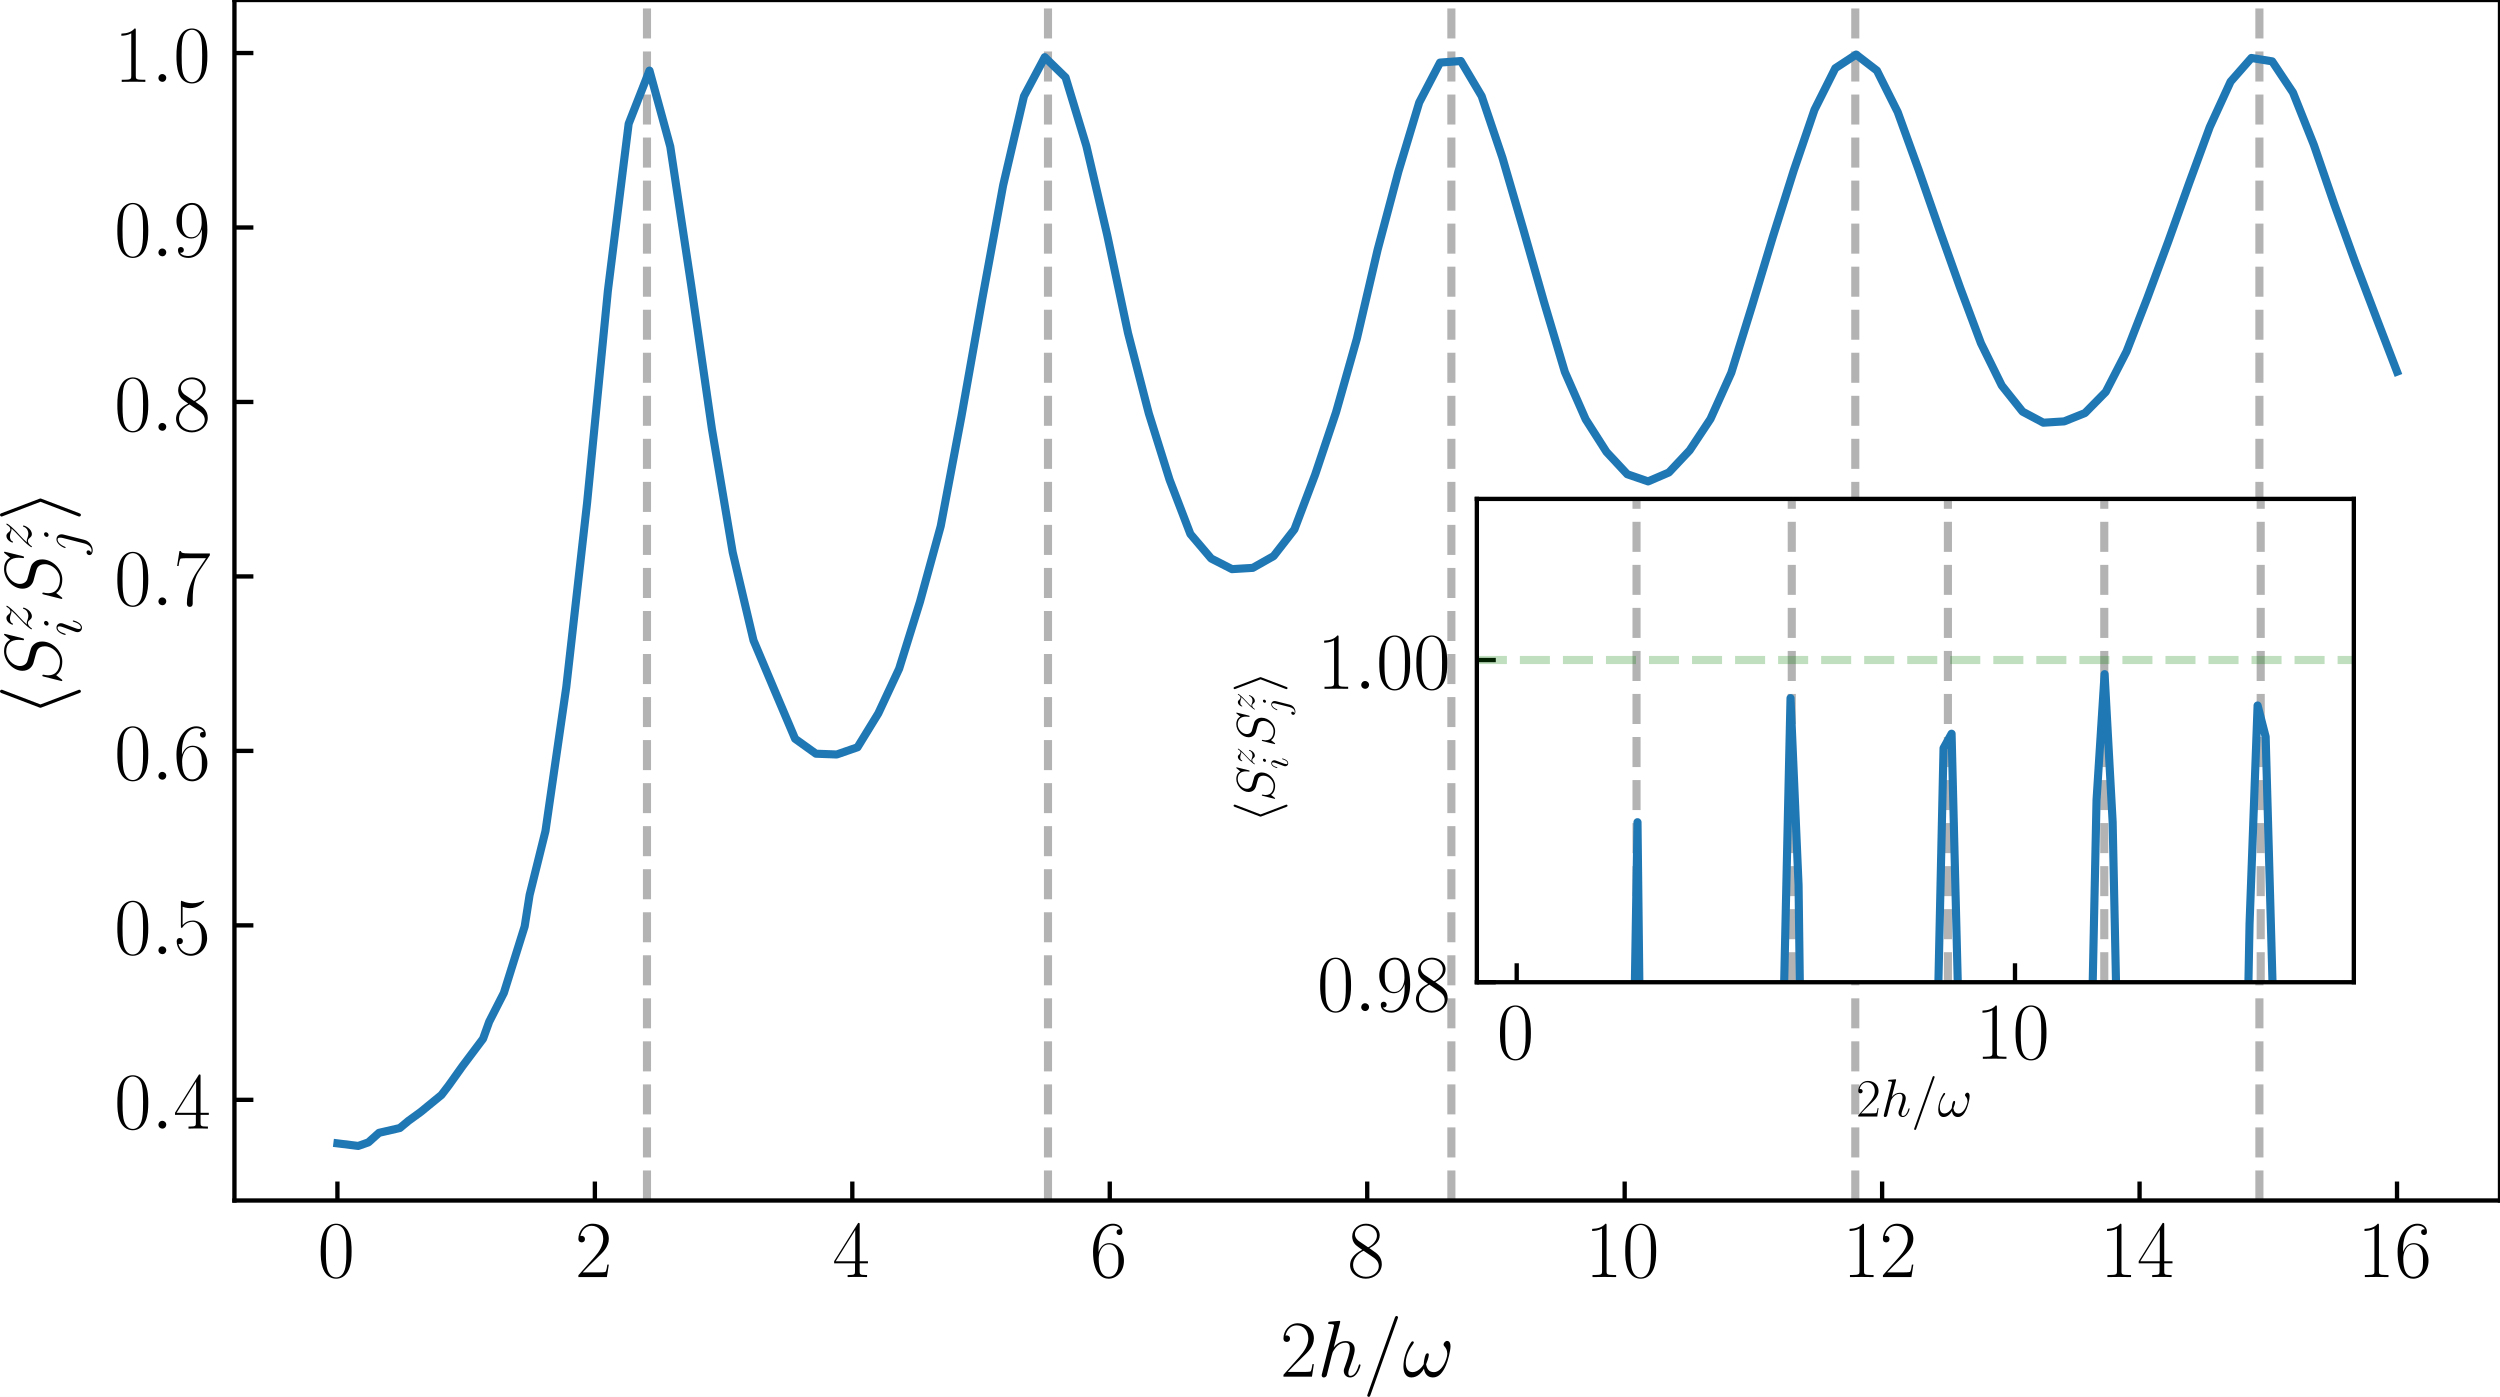
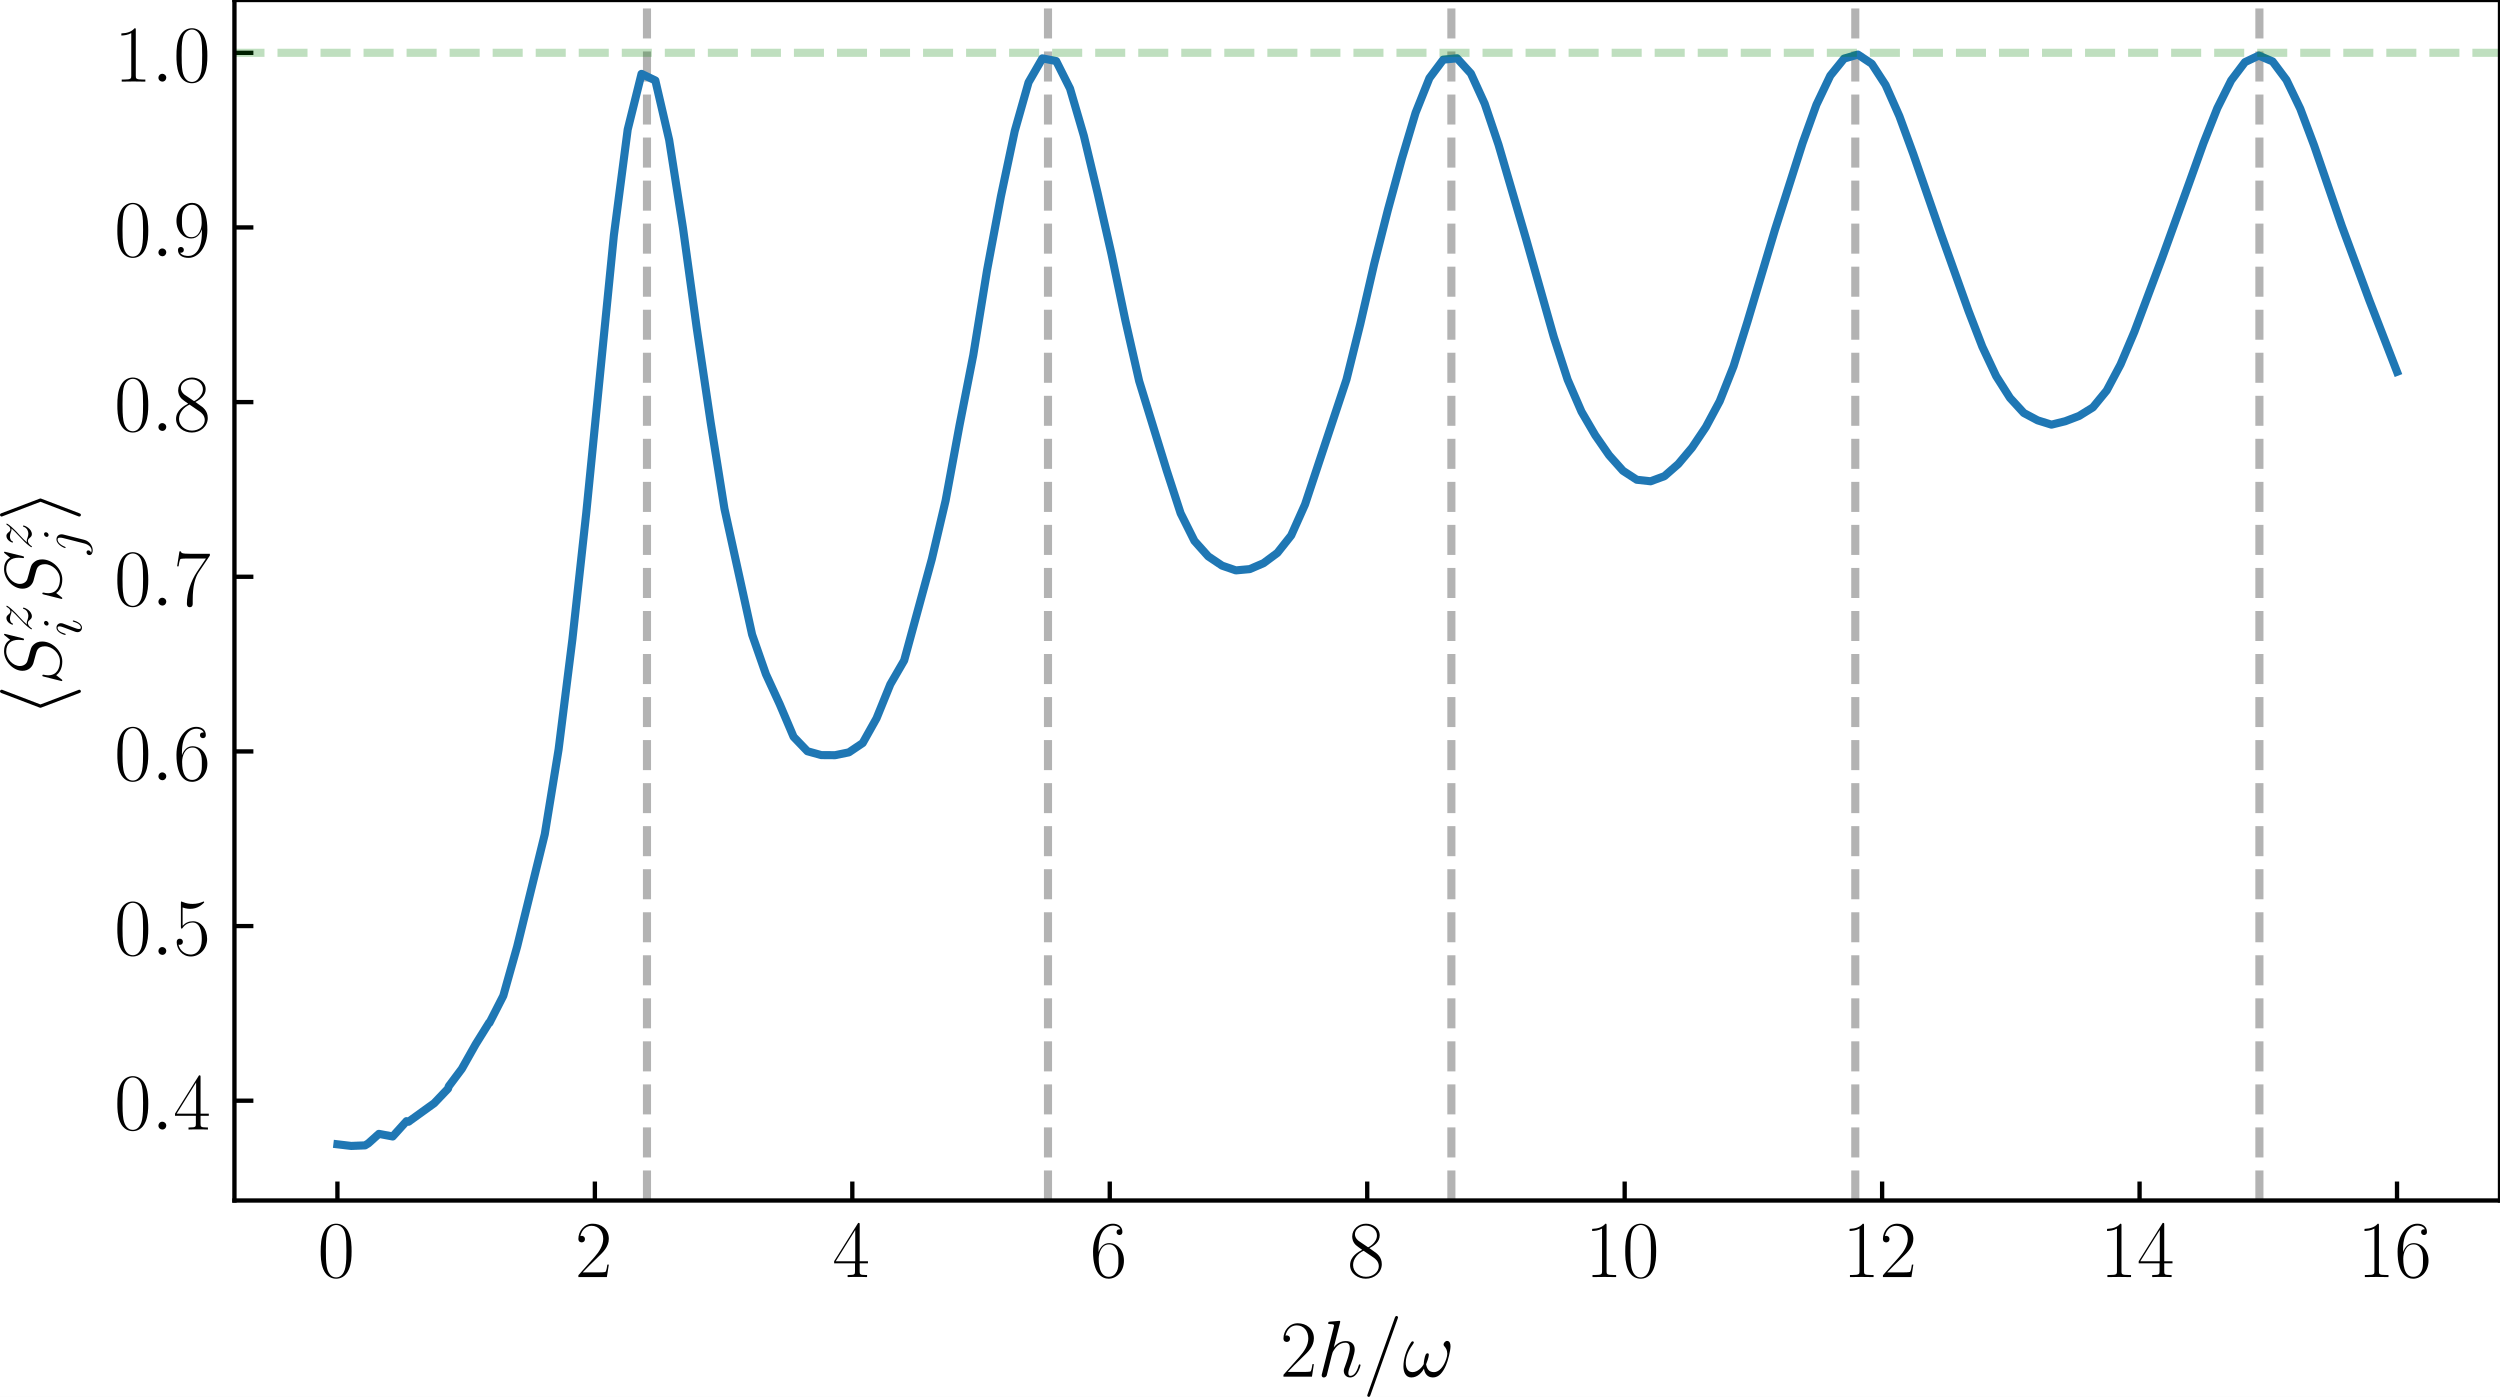
<svg xmlns="http://www.w3.org/2000/svg" xmlns:xlink="http://www.w3.org/1999/xlink" width="461.806pt" height="258.034pt" viewBox="0 0 461.806 258.034" version="1.1">
  <defs>
    <style type="text/css">*{stroke-linejoin: round; stroke-linecap: butt}</style>
  </defs>
  <g id="figure_1">
    <g id="patch_1">
      <path d="M 0 258.034  L 461.806 258.034  L 461.806 0  L 0 0  z " style="fill: #ffffff" />
    </g>
    <g id="axes_1">
      <g id="patch_2">
        <path d="M 43.306 221.76  L 461.806 221.76  L 461.806 -0  L 43.306 -0  z " style="fill: #ffffff" />
      </g>
      <g id="matplotlib.axis_1">
        <g id="xtick_1">
          <g id="line2d_1">
            <defs>
-               <path id="m5085dc290a" d="M 0 0  L 0 -3.5  " style="stroke: #000000; stroke-width: 0.8" />
+               <path id="mc9cc4acfbd" d="M 0 0  L 0 -3.5  " style="stroke: #000000; stroke-width: 0.8" />
            </defs>
            <g>
-               <use xlink:href="#m5085dc290a" x="62.329" y="221.76" style="stroke: #000000; stroke-width: 0.8" />
+               <use xlink:href="#mc9cc4acfbd" x="62.329" y="221.76" style="stroke: #000000; stroke-width: 0.8" />
            </g>
          </g>
          <g id="text_1">
            <g transform="translate(58.67066 235.9075) scale(0.15 -0.15)">
              <defs>
                <path id="CMR17-30" d="M 2688 2038  C 2688 2430 2682 3099 2413 3613  C 2176 4063 1798 4224 1466 4224  C 1158 4224 768 4082 525 3620  C 269 3137 243 2539 243 2038  C 243 1671 250 1112 448 623  C 723 -39 1216 -128 1466 -128  C 1760 -128 2208 -7 2470 604  C 2662 1048 2688 1568 2688 2038  z M 1466 -26  C 1056 -26 813 328 723 816  C 653 1196 653 1749 653 2109  C 653 2604 653 3015 736 3407  C 858 3954 1216 4121 1466 4121  C 1728 4121 2067 3947 2189 3420  C 2272 3054 2278 2623 2278 2109  C 2278 1691 2278 1176 2202 797  C 2067 96 1690 -26 1466 -26  z " transform="scale(0.015625)" />
              </defs>
              <use xlink:href="#CMR17-30" transform="scale(0.996264)" />
            </g>
          </g>
        </g>
        <g id="xtick_2">
          <g id="line2d_2">
            <g>
-               <use xlink:href="#m5085dc290a" x="109.886" y="221.76" style="stroke: #000000; stroke-width: 0.8" />
+               <use xlink:href="#mc9cc4acfbd" x="109.886" y="221.76" style="stroke: #000000; stroke-width: 0.8" />
            </g>
          </g>
          <g id="text_2">
            <g transform="translate(106.2275 235.9075) scale(0.15 -0.15)">
              <defs>
                <path id="CMR17-32" d="M 2669 990  L 2554 990  C 2490 537 2438 460 2413 422  C 2381 371 1920 371 1830 371  L 602 371  C 832 620 1280 1073 1824 1596  C 2214 1966 2669 2400 2669 3033  C 2669 3788 2067 4224 1395 4224  C 691 4224 262 3603 262 3027  C 262 2777 448 2745 525 2745  C 589 2745 781 2783 781 3007  C 781 3206 614 3264 525 3264  C 486 3264 448 3257 422 3244  C 544 3788 915 4057 1306 4057  C 1862 4057 2227 3616 2227 3033  C 2227 2477 1901 1998 1536 1583  L 262 147  L 262 0  L 2515 0  L 2669 990  z " transform="scale(0.015625)" />
              </defs>
              <use xlink:href="#CMR17-32" transform="scale(0.996264)" />
            </g>
          </g>
        </g>
        <g id="xtick_3">
          <g id="line2d_3">
            <g>
-               <use xlink:href="#m5085dc290a" x="157.442" y="221.76" style="stroke: #000000; stroke-width: 0.8" />
+               <use xlink:href="#mc9cc4acfbd" x="157.442" y="221.76" style="stroke: #000000; stroke-width: 0.8" />
            </g>
          </g>
          <g id="text_3">
            <g transform="translate(153.7843 235.9075) scale(0.15 -0.15)">
              <defs>
                <path id="CMR17-34" d="M 2150 4147  C 2150 4281 2144 4288 2029 4288  L 128 1254  L 128 1088  L 1779 1088  L 1779 460  C 1779 230 1766 166 1318 166  L 1197 166  L 1197 0  C 1402 12 1747 12 1965 12  C 2182 12 2528 12 2733 0  L 2733 166  L 2611 166  C 2163 166 2150 230 2150 460  L 2150 1088  L 2803 1088  L 2803 1254  L 2150 1254  L 2150 4147  z M 1798 3723  L 1798 1254  L 256 1254  L 1798 3723  z " transform="scale(0.015625)" />
              </defs>
              <use xlink:href="#CMR17-34" transform="scale(0.996264)" />
            </g>
          </g>
        </g>
        <g id="xtick_4">
          <g id="line2d_4">
            <g>
-               <use xlink:href="#m5085dc290a" x="204.999" y="221.76" style="stroke: #000000; stroke-width: 0.8" />
+               <use xlink:href="#mc9cc4acfbd" x="204.999" y="221.76" style="stroke: #000000; stroke-width: 0.8" />
            </g>
          </g>
          <g id="text_4">
            <g transform="translate(201.3411 235.9075) scale(0.15 -0.15)">
              <defs>
                <path id="CMR17-36" d="M 678 2198  C 678 3712 1395 4076 1811 4076  C 1946 4076 2272 4049 2400 3782  C 2298 3782 2106 3782 2106 3558  C 2106 3385 2246 3328 2336 3328  C 2394 3328 2566 3353 2566 3571  C 2566 3987 2246 4224 1805 4224  C 1043 4224 243 3411 243 2011  C 243 257 966 -128 1478 -128  C 2099 -128 2688 431 2688 1295  C 2688 2101 2170 2688 1517 2688  C 1126 2688 838 2430 678 1979  L 678 2198  z M 1478 25  C 691 25 691 1212 691 1450  C 691 1914 909 2585 1504 2585  C 1613 2585 1926 2585 2138 2140  C 2253 1889 2253 1624 2253 1302  C 2253 954 2253 696 2118 438  C 1978 173 1773 25 1478 25  z " transform="scale(0.015625)" />
              </defs>
              <use xlink:href="#CMR17-36" transform="scale(0.996264)" />
            </g>
          </g>
        </g>
        <g id="xtick_5">
          <g id="line2d_5">
            <g>
-               <use xlink:href="#m5085dc290a" x="252.556" y="221.76" style="stroke: #000000; stroke-width: 0.8" />
+               <use xlink:href="#mc9cc4acfbd" x="252.556" y="221.76" style="stroke: #000000; stroke-width: 0.8" />
            </g>
          </g>
          <g id="text_5">
            <g transform="translate(248.8979 235.9075) scale(0.15 -0.15)">
              <defs>
                <path id="CMR17-38" d="M 1741 2289  C 2144 2494 2554 2803 2554 3298  C 2554 3884 1990 4224 1472 4224  C 890 4224 378 3800 378 3215  C 378 3054 416 2777 666 2533  C 730 2469 998 2276 1171 2154  C 883 2006 211 1652 211 945  C 211 282 838 -128 1459 -128  C 2144 -128 2720 366 2720 1022  C 2720 1607 2330 1877 2074 2051  L 1741 2289  z M 902 2855  C 851 2887 595 3086 595 3388  C 595 3781 998 4076 1459 4076  C 1965 4076 2336 3716 2336 3298  C 2336 2700 1670 2359 1638 2359  C 1632 2359 1626 2359 1574 2398  L 902 2855  z M 2080 1536  C 2176 1466 2483 1253 2483 861  C 2483 385 2010 25 1472 25  C 890 25 448 443 448 951  C 448 1459 838 1884 1280 2083  L 2080 1536  z " transform="scale(0.015625)" />
              </defs>
              <use xlink:href="#CMR17-38" transform="scale(0.996264)" />
            </g>
          </g>
        </g>
        <g id="xtick_6">
          <g id="line2d_6">
            <g>
-               <use xlink:href="#m5085dc290a" x="300.113" y="221.76" style="stroke: #000000; stroke-width: 0.8" />
+               <use xlink:href="#mc9cc4acfbd" x="300.113" y="221.76" style="stroke: #000000; stroke-width: 0.8" />
            </g>
          </g>
          <g id="text_6">
            <g transform="translate(292.7966 235.9075) scale(0.15 -0.15)">
              <defs>
                <path id="CMR17-31" d="M 1702 4083  C 1702 4217 1696 4224 1606 4224  C 1357 3927 979 3833 621 3820  C 602 3820 570 3820 563 3808  C 557 3795 557 3782 557 3648  C 755 3648 1088 3686 1344 3839  L 1344 467  C 1344 243 1331 166 781 166  L 589 166  L 589 0  C 896 6 1216 12 1523 12  C 1830 12 2150 6 2458 0  L 2458 166  L 2266 166  C 1715 166 1702 236 1702 467  L 1702 4083  z " transform="scale(0.015625)" />
              </defs>
              <use xlink:href="#CMR17-31" transform="scale(0.996264)" />
              <use xlink:href="#CMR17-30" transform="translate(45.69048 0) scale(0.996264)" />
            </g>
          </g>
        </g>
        <g id="xtick_7">
          <g id="line2d_7">
            <g>
-               <use xlink:href="#m5085dc290a" x="347.67" y="221.76" style="stroke: #000000; stroke-width: 0.8" />
+               <use xlink:href="#mc9cc4acfbd" x="347.67" y="221.76" style="stroke: #000000; stroke-width: 0.8" />
            </g>
          </g>
          <g id="text_7">
            <g transform="translate(340.3534 235.9075) scale(0.15 -0.15)">
              <use xlink:href="#CMR17-31" transform="scale(0.996264)" />
              <use xlink:href="#CMR17-32" transform="translate(45.69048 0) scale(0.996264)" />
            </g>
          </g>
        </g>
        <g id="xtick_8">
          <g id="line2d_8">
            <g>
-               <use xlink:href="#m5085dc290a" x="395.227" y="221.76" style="stroke: #000000; stroke-width: 0.8" />
+               <use xlink:href="#mc9cc4acfbd" x="395.227" y="221.76" style="stroke: #000000; stroke-width: 0.8" />
            </g>
          </g>
          <g id="text_8">
            <g transform="translate(387.9103 235.9075) scale(0.15 -0.15)">
              <use xlink:href="#CMR17-31" transform="scale(0.996264)" />
              <use xlink:href="#CMR17-34" transform="translate(45.69048 0) scale(0.996264)" />
            </g>
          </g>
        </g>
        <g id="xtick_9">
          <g id="line2d_9">
            <g>
-               <use xlink:href="#m5085dc290a" x="442.783" y="221.76" style="stroke: #000000; stroke-width: 0.8" />
+               <use xlink:href="#mc9cc4acfbd" x="442.783" y="221.76" style="stroke: #000000; stroke-width: 0.8" />
            </g>
          </g>
          <g id="text_9">
            <g transform="translate(435.4671 235.9075) scale(0.15 -0.15)">
              <use xlink:href="#CMR17-31" transform="scale(0.996264)" />
              <use xlink:href="#CMR17-36" transform="translate(45.69048 0) scale(0.996264)" />
            </g>
          </g>
        </g>
        <g id="text_10">
          <g transform="translate(236.4724 254.2984) scale(0.15 -0.15)">
            <defs>
              <path id="CMMI12-68" d="M 1798 4255  C 1805 4281 1818 4319 1818 4351  C 1818 4416 1754 4416 1741 4416  C 1734 4416 1421 4390 1389 4383  C 1280 4377 1184 4364 1069 4358  C 909 4345 864 4339 864 4223  C 864 4159 915 4159 1005 4159  C 1318 4159 1325 4103 1325 4040  C 1325 4002 1312 3951 1306 3932  L 378 249  C 352 153 352 140 352 102  C 352 -39 461 -64 525 -64  C 634 -64 717 19 749 89  L 1037 1245  C 1069 1385 1107 1519 1139 1660  C 1210 1928 1210 1934 1331 2119  C 1453 2305 1741 2687 2234 2687  C 2490 2687 2579 2496 2579 2241  C 2579 1883 2330 1187 2189 804  C 2131 651 2099 568 2099 453  C 2099 166 2298 -64 2605 -64  C 3200 -64 3424 874 3424 913  C 3424 945 3398 970 3360 970  C 3302 970 3296 951 3264 842  C 3117 332 2880 64 2624 64  C 2560 64 2458 70 2458 274  C 2458 440 2534 645 2560 715  C 2675 1021 2963 1775 2963 2145  C 2963 2528 2739 2816 2253 2816  C 1888 2816 1568 2643 1306 2311  L 1798 4255  z " transform="scale(0.015625)" />
              <path id="CMMI12-3d" d="M 2746 4563  C 2746 4569 2784 4665 2784 4678  C 2784 4755 2720 4800 2669 4800  C 2637 4800 2579 4800 2528 4659  L 384 -1364  C 384 -1370 346 -1466 346 -1479  C 346 -1556 410 -1600 461 -1600  C 499 -1600 557 -1594 602 -1460  L 2746 4563  z " transform="scale(0.015625)" />
              <path id="CMMI12-21" d="M 3802 2406  C 3802 2592 3750 2828 3526 2828  C 3398 2828 3251 2668 3251 2540  C 3251 2483 3277 2444 3328 2387  C 3424 2278 3546 2105 3546 1804  C 3546 1574 3405 1209 3302 1011  C 3123 659 2829 358 2496 358  C 2093 358 1939 614 1869 972  C 1939 1139 2086 1555 2086 1721  C 2086 1792 2061 1849 1978 1849  C 1933 1849 1882 1824 1850 1772  C 1760 1632 1677 1126 1683 992  C 1562 755 1216 358 806 358  C 378 358 262 736 262 1100  C 262 1766 678 2348 794 2508  C 858 2604 902 2668 902 2681  C 902 2726 877 2796 819 2796  C 717 2796 685 2713 634 2636  C 307 2131 77 1420 77 806  C 77 409 224 -64 704 -64  C 1235 -64 1568 390 1702 633  C 1754 275 1946 -64 2413 -64  C 2899 -64 3206 364 3437 883  C 3603 1254 3802 2054 3802 2406  z " transform="scale(0.015625)" />
            </defs>
            <use xlink:href="#CMR17-32" transform="scale(0.996264)" />
            <use xlink:href="#CMMI12-68" transform="translate(45.69048 0) scale(0.996264)" />
            <use xlink:href="#CMMI12-3d" transform="translate(101.8451 0) scale(0.996264)" />
            <use xlink:href="#CMMI12-21" transform="translate(150.62 0) scale(0.996264)" />
          </g>
        </g>
      </g>
      <g id="matplotlib.axis_2">
        <g id="ytick_1">
          <g id="line2d_10">
            <defs>
-               <path id="md8cd4f53c5" d="M 0 0  L 3.5 0  " style="stroke: #000000; stroke-width: 0.8" />
+               <path id="m16a7913e51" d="M 0 0  L 3.5 0  " style="stroke: #000000; stroke-width: 0.8" />
            </defs>
            <g>
-               <use xlink:href="#md8cd4f53c5" x="43.306" y="203.161" style="stroke: #000000; stroke-width: 0.8" />
+               <use xlink:href="#m16a7913e51" x="43.306" y="203.327" style="stroke: #000000; stroke-width: 0.8" />
            </g>
          </g>
          <g id="text_11">
-             <g transform="translate(21.109 208.4843) scale(0.15 -0.15)">
+             <g transform="translate(21.109 208.6507) scale(0.15 -0.15)">
              <defs>
                <path id="CMMI12-3a" d="M 1178 307  C 1178 492 1024 620 870 620  C 685 620 557 467 557 313  C 557 128 710 0 864 0  C 1050 0 1178 153 1178 307  z " transform="scale(0.015625)" />
              </defs>
              <use xlink:href="#CMR17-30" transform="scale(0.996264)" />
              <use xlink:href="#CMMI12-3a" transform="translate(45.69048 0) scale(0.996264)" />
              <use xlink:href="#CMR17-34" transform="translate(72.78765 0) scale(0.996264)" />
            </g>
          </g>
        </g>
        <g id="ytick_2">
          <g id="line2d_11">
            <g>
-               <use xlink:href="#md8cd4f53c5" x="43.306" y="170.933" style="stroke: #000000; stroke-width: 0.8" />
+               <use xlink:href="#m16a7913e51" x="43.306" y="171.065" style="stroke: #000000; stroke-width: 0.8" />
            </g>
          </g>
          <g id="text_12">
-             <g transform="translate(21.109 176.2571) scale(0.15 -0.15)">
+             <g transform="translate(21.109 176.3885) scale(0.15 -0.15)">
              <defs>
                <path id="CMR17-35" d="M 730 3750  C 794 3724 1056 3641 1325 3641  C 1920 3641 2246 3961 2432 4140  C 2432 4191 2432 4224 2394 4224  C 2387 4224 2374 4224 2323 4198  C 2099 4102 1837 4032 1517 4032  C 1325 4032 1037 4055 723 4191  C 653 4224 640 4224 634 4224  C 602 4224 595 4217 595 4090  L 595 2231  C 595 2113 595 2080 659 2080  C 691 2080 704 2093 736 2139  C 941 2435 1222 2560 1542 2560  C 1766 2560 2246 2415 2246 1293  C 2246 1087 2246 716 2054 422  C 1894 159 1645 25 1370 25  C 947 25 518 319 403 812  C 429 806 480 793 506 793  C 589 793 749 838 749 1036  C 749 1209 627 1280 506 1280  C 358 1280 262 1190 262 1011  C 262 454 704 -128 1382 -128  C 2042 -128 2669 441 2669 1267  C 2669 2054 2170 2662 1549 2662  C 1222 2662 947 2540 730 2304  L 730 3750  z " transform="scale(0.015625)" />
              </defs>
              <use xlink:href="#CMR17-30" transform="scale(0.996264)" />
              <use xlink:href="#CMMI12-3a" transform="translate(45.69048 0) scale(0.996264)" />
              <use xlink:href="#CMR17-35" transform="translate(72.78765 0) scale(0.996264)" />
            </g>
          </g>
        </g>
        <g id="ytick_3">
          <g id="line2d_12">
            <g>
-               <use xlink:href="#md8cd4f53c5" x="43.306" y="138.706" style="stroke: #000000; stroke-width: 0.8" />
+               <use xlink:href="#m16a7913e51" x="43.306" y="138.803" style="stroke: #000000; stroke-width: 0.8" />
            </g>
          </g>
          <g id="text_13">
-             <g transform="translate(21.109 144.03) scale(0.15 -0.15)">
+             <g transform="translate(21.109 144.1263) scale(0.15 -0.15)">
              <use xlink:href="#CMR17-30" transform="scale(0.996264)" />
              <use xlink:href="#CMMI12-3a" transform="translate(45.69048 0) scale(0.996264)" />
              <use xlink:href="#CMR17-36" transform="translate(72.78765 0) scale(0.996264)" />
            </g>
          </g>
        </g>
        <g id="ytick_4">
          <g id="line2d_13">
            <g>
-               <use xlink:href="#md8cd4f53c5" x="43.306" y="106.479" style="stroke: #000000; stroke-width: 0.8" />
+               <use xlink:href="#m16a7913e51" x="43.306" y="106.54" style="stroke: #000000; stroke-width: 0.8" />
            </g>
          </g>
          <g id="text_14">
-             <g transform="translate(21.109 111.8028) scale(0.15 -0.15)">
+             <g transform="translate(21.109 111.8641) scale(0.15 -0.15)">
              <defs>
                <path id="CMR17-37" d="M 2886 3955  L 2886 4096  L 1382 4096  C 634 4096 621 4166 595 4288  L 480 4288  L 294 3104  L 410 3104  C 429 3226 474 3552 550 3673  C 589 3724 1062 3724 1171 3724  L 2579 3724  L 1869 2670  C 1395 1961 1069 1003 1069 166  C 1069 89 1069 -128 1299 -128  C 1530 -128 1530 89 1530 172  L 1530 466  C 1530 1514 1709 2204 2003 2644  L 2886 3955  z " transform="scale(0.015625)" />
              </defs>
              <use xlink:href="#CMR17-30" transform="scale(0.996264)" />
              <use xlink:href="#CMMI12-3a" transform="translate(45.69048 0) scale(0.996264)" />
              <use xlink:href="#CMR17-37" transform="translate(72.78765 0) scale(0.996264)" />
            </g>
          </g>
        </g>
        <g id="ytick_5">
          <g id="line2d_14">
            <g>
-               <use xlink:href="#md8cd4f53c5" x="43.306" y="74.252" style="stroke: #000000; stroke-width: 0.8" />
+               <use xlink:href="#m16a7913e51" x="43.306" y="74.278" style="stroke: #000000; stroke-width: 0.8" />
            </g>
          </g>
          <g id="text_15">
-             <g transform="translate(21.109 79.57559) scale(0.15 -0.15)">
+             <g transform="translate(21.109 79.60186) scale(0.15 -0.15)">
              <use xlink:href="#CMR17-30" transform="scale(0.996264)" />
              <use xlink:href="#CMMI12-3a" transform="translate(45.69048 0) scale(0.996264)" />
              <use xlink:href="#CMR17-38" transform="translate(72.78765 0) scale(0.996264)" />
            </g>
          </g>
        </g>
        <g id="ytick_6">
          <g id="line2d_15">
            <g>
-               <use xlink:href="#md8cd4f53c5" x="43.306" y="42.025" style="stroke: #000000; stroke-width: 0.8" />
+               <use xlink:href="#m16a7913e51" x="43.306" y="42.016" style="stroke: #000000; stroke-width: 0.8" />
            </g>
          </g>
          <g id="text_16">
-             <g transform="translate(21.109 47.34841) scale(0.15 -0.15)">
+             <g transform="translate(21.109 47.33966) scale(0.15 -0.15)">
              <defs>
                <path id="CMR17-39" d="M 2253 1871  C 2253 448 1670 25 1190 25  C 1043 25 685 43 538 281  C 704 256 826 345 826 505  C 826 678 685 736 595 736  C 538 736 365 710 365 492  C 365 68 742 -128 1203 -128  C 1939 -128 2688 665 2688 2090  C 2688 3857 1971 4224 1485 4224  C 851 4224 243 3664 243 2800  C 243 2000 762 1408 1414 1408  C 1952 1408 2189 1910 2253 2122  L 2253 1871  z M 1427 1510  C 1254 1510 1011 1542 813 1929  C 678 2181 678 2477 678 2793  C 678 3174 678 3438 858 3722  C 947 3857 1114 4076 1485 4076  C 2240 4076 2240 2909 2240 2651  C 2240 2193 2035 1510 1427 1510  z " transform="scale(0.015625)" />
              </defs>
              <use xlink:href="#CMR17-30" transform="scale(0.996264)" />
              <use xlink:href="#CMMI12-3a" transform="translate(45.69048 0) scale(0.996264)" />
              <use xlink:href="#CMR17-39" transform="translate(72.78765 0) scale(0.996264)" />
            </g>
          </g>
        </g>
        <g id="ytick_7">
          <g id="line2d_16">
            <g>
-               <use xlink:href="#md8cd4f53c5" x="43.306" y="9.797" style="stroke: #000000; stroke-width: 0.8" />
+               <use xlink:href="#m16a7913e51" x="43.306" y="9.754" style="stroke: #000000; stroke-width: 0.8" />
            </g>
          </g>
          <g id="text_17">
-             <g transform="translate(21.109 15.12122) scale(0.15 -0.15)">
+             <g transform="translate(21.109 15.07747) scale(0.15 -0.15)">
              <use xlink:href="#CMR17-31" transform="scale(0.996264)" />
              <use xlink:href="#CMMI12-3a" transform="translate(45.69048 0) scale(0.996264)" />
              <use xlink:href="#CMR17-30" transform="translate(72.78765 0) scale(0.996264)" />
            </g>
          </g>
        </g>
        <g id="text_18">
          <g transform="translate(11.20797 132.3837) rotate(-90) scale(0.15 -0.15)">
            <defs>
              <path id="CMSY10-68" d="M 2099 4557  C 2131 4627 2131 4640 2131 4672  C 2131 4742 2074 4800 2003 4800  C 1946 4800 1901 4768 1856 4653  L 736 1715  C 723 1677 704 1638 704 1600  C 704 1580 704 1568 736 1491  L 1856 -1447  C 1882 -1517 1914 -1600 2003 -1600  C 2074 -1600 2131 -1543 2131 -1472  C 2131 -1453 2131 -1440 2099 -1370  L 966 1600  L 2099 4557  z " transform="scale(0.015625)" />
              <path id="CMMI12-53" d="M 4064 4422  C 4064 4480 4019 4480 4006 4480  C 3981 4480 3974 4473 3898 4377  C 3859 4332 3597 4002 3590 3996  C 3379 4409 2957 4480 2688 4480  C 1875 4480 1139 3742 1139 3024  C 1139 2547 1427 2268 1741 2160  C 1811 2134 2189 2033 2381 1988  C 2707 1899 2790 1874 2925 1734  C 2950 1702 3078 1556 3078 1258  C 3078 667 2528 57 1888 57  C 1363 57 781 279 781 991  C 781 1112 806 1264 826 1328  C 826 1347 832 1378 832 1391  C 832 1417 819 1448 768 1448  C 710 1448 704 1436 678 1328  L 352 25  C 352 19 326 -64 326 -71  C 326 -128 378 -128 390 -128  C 416 -128 422 -122 499 -26  L 794 356  C 947 127 1280 -128 1875 -128  C 2701 -128 3456 667 3456 1461  C 3456 1728 3392 1963 3149 2198  C 3014 2331 2899 2363 2310 2516  C 1882 2630 1824 2649 1709 2751  C 1600 2859 1517 3011 1517 3227  C 1517 3761 2061 4307 2669 4307  C 3296 4307 3590 3926 3590 3322  C 3590 3157 3558 2986 3558 2960  C 3558 2903 3610 2903 3629 2903  C 3686 2903 3693 2922 3718 3024  L 4064 4422  z " transform="scale(0.015625)" />
              <path id="CMMI12-7a" d="M 813 486  C 1088 809 1312 1015 1632 1313  C 2016 1657 2182 1822 2272 1922  C 2720 2371 2944 2713 2944 2764  C 2944 2816 2893 2816 2880 2816  C 2835 2816 2822 2790 2790 2745  C 2630 2470 2477 2368 2310 2368  C 2176 2368 2106 2403 1984 2547  C 1850 2707 1741 2816 1555 2816  C 1088 2816 806 2265 806 2127  C 806 2107 813 2067 870 2067  C 922 2067 928 2094 947 2140  C 1056 2387 1363 2415 1485 2415  C 1619 2415 1747 2387 1882 2342  C 2125 2239 2227 2239 2291 2239  C 2336 2239 2362 2239 2394 2246  C 2182 1988 1837 1670 1549 1399  L 902 783  C 512 380 275 32 275 -13  C 275 -52 307 -64 346 -64  C 384 -64 390 -58 435 19  C 538 179 742 384 979 384  C 1114 384 1178 356 1306 211  C 1427 70 1536 -64 1741 -64  C 2368 -64 2726 723 2726 876  C 2726 902 2720 942 2656 942  C 2605 942 2598 915 2579 849  C 2438 460 2061 336 1811 336  C 1677 336 1549 364 1414 409  C 1158 512 1088 512 1005 512  C 941 512 870 512 813 486  z " transform="scale(0.015625)" />
              <path id="CMMI12-69" d="M 1811 913  C 1811 945 1786 970 1747 970  C 1690 970 1683 951 1651 842  C 1485 261 1222 64 1011 64  C 934 64 845 83 845 274  C 845 447 922 638 992 830  L 1440 2017  C 1459 2068 1504 2183 1504 2305  C 1504 2573 1312 2816 998 2816  C 410 2816 173 1890 173 1838  C 173 1813 198 1781 243 1781  C 301 1781 307 1807 333 1896  C 486 2432 730 2687 979 2687  C 1037 2687 1146 2681 1146 2477  C 1146 2311 1062 2100 1011 1960  L 563 772  C 525 670 486 568 486 453  C 486 166 685 -64 992 -64  C 1581 -64 1811 868 1811 913  z M 1760 4012  C 1760 4108 1683 4224 1542 4224  C 1395 4224 1229 4083 1229 3916  C 1229 3756 1363 3705 1440 3705  C 1613 3705 1760 3871 1760 4012  z " transform="scale(0.015625)" />
              <path id="CMMI12-6a" d="M 2240 2027  C 2266 2129 2266 2218 2266 2243  C 2266 2611 1990 2816 1702 2816  C 1056 2816 710 1888 710 1843  C 710 1811 736 1786 774 1786  C 826 1786 832 1811 864 1875  C 1120 2491 1440 2687 1683 2687  C 1818 2687 1888 2617 1888 2395  C 1888 2243 1869 2180 1843 2065  L 1235 -327  C 1114 -797 813 -1152 461 -1152  C 435 -1152 301 -1152 179 -1089  C 333 -1057 454 -937 454 -784  C 454 -683 378 -581 237 -581  C 70 -581 -83 -721 -83 -911  C -83 -1172 198 -1280 461 -1280  C 902 -1280 1485 -956 1645 -321  L 2240 2027  z M 2502 4012  C 2502 4172 2368 4224 2291 4224  C 2118 4224 1971 4057 1971 3916  C 1971 3820 2048 3705 2189 3705  C 2336 3705 2502 3846 2502 4012  z " transform="scale(0.015625)" />
              <path id="CMSY10-69" d="M 1747 1491  C 1779 1568 1779 1580 1779 1600  C 1779 1619 1779 1632 1747 1709  L 627 4653  C 589 4761 550 4800 480 4800  C 410 4800 352 4742 352 4672  C 352 4653 352 4640 384 4569  L 1517 1600  L 384 -1357  C 352 -1428 352 -1440 352 -1472  C 352 -1543 410 -1600 480 -1600  C 563 -1600 589 -1536 614 -1472  L 1747 1491  z " transform="scale(0.015625)" />
            </defs>
            <use xlink:href="#CMSY10-68" transform="scale(0.996264)" />
            <use xlink:href="#CMMI12-53" transform="translate(38.74373 0) scale(0.996264)" />
            <use xlink:href="#CMMI12-7a" transform="translate(104.5382 36.15364) scale(0.697382)" />
            <use xlink:href="#CMMI12-69" transform="translate(98.73822 -25.50581) scale(0.697382)" />
            <use xlink:href="#CMMI12-53" transform="translate(139.8647 0) scale(0.996264)" />
            <use xlink:href="#CMMI12-7a" transform="translate(205.6592 36.15364) scale(0.697382)" />
            <use xlink:href="#CMMI12-6a" transform="translate(199.8592 -25.50581) scale(0.697382)" />
            <use xlink:href="#CMSY10-69" transform="translate(240.9857 0) scale(0.996264)" />
          </g>
        </g>
      </g>
      <g id="line2d_17">
-         <path d="M 119.512 221.76  L 119.512 -0  " clip-path="url(#pba9fe404d4)" style="fill: none; stroke-dasharray: 5.55,2.4; stroke-dashoffset: 0; stroke: #000000; stroke-opacity: 0.3; stroke-width: 1.5" />
+         <path d="M 119.512 221.76  L 119.512 -0  " clip-path="url(#p1999a1b24c)" style="fill: none; stroke-dasharray: 5.55,2.4; stroke-dashoffset: 0; stroke: #000000; stroke-opacity: 0.3; stroke-width: 1.5" />
      </g>
      <g id="line2d_18">
-         <path d="M 193.587 221.76  L 193.587 -0  " clip-path="url(#pba9fe404d4)" style="fill: none; stroke-dasharray: 5.55,2.4; stroke-dashoffset: 0; stroke: #000000; stroke-opacity: 0.3; stroke-width: 1.5" />
+         <path d="M 193.587 221.76  L 193.587 -0  " clip-path="url(#p1999a1b24c)" style="fill: none; stroke-dasharray: 5.55,2.4; stroke-dashoffset: 0; stroke: #000000; stroke-opacity: 0.3; stroke-width: 1.5" />
      </g>
      <g id="line2d_19">
-         <path d="M 268.101 221.76  L 268.101 -0  " clip-path="url(#pba9fe404d4)" style="fill: none; stroke-dasharray: 5.55,2.4; stroke-dashoffset: 0; stroke: #000000; stroke-opacity: 0.3; stroke-width: 1.5" />
+         <path d="M 268.101 221.76  L 268.101 -0  " clip-path="url(#p1999a1b24c)" style="fill: none; stroke-dasharray: 5.55,2.4; stroke-dashoffset: 0; stroke: #000000; stroke-opacity: 0.3; stroke-width: 1.5" />
      </g>
      <g id="line2d_20">
-         <path d="M 342.713 221.76  L 342.713 -0  " clip-path="url(#pba9fe404d4)" style="fill: none; stroke-dasharray: 5.55,2.4; stroke-dashoffset: 0; stroke: #000000; stroke-opacity: 0.3; stroke-width: 1.5" />
+         <path d="M 342.713 221.76  L 342.713 -0  " clip-path="url(#p1999a1b24c)" style="fill: none; stroke-dasharray: 5.55,2.4; stroke-dashoffset: 0; stroke: #000000; stroke-opacity: 0.3; stroke-width: 1.5" />
      </g>
      <g id="line2d_21">
-         <path d="M 417.362 221.76  L 417.362 -0  " clip-path="url(#pba9fe404d4)" style="fill: none; stroke-dasharray: 5.55,2.4; stroke-dashoffset: 0; stroke: #000000; stroke-opacity: 0.3; stroke-width: 1.5" />
+         <path d="M 417.362 221.76  L 417.362 -0  " clip-path="url(#p1999a1b24c)" style="fill: none; stroke-dasharray: 5.55,2.4; stroke-dashoffset: 0; stroke: #000000; stroke-opacity: 0.3; stroke-width: 1.5" />
      </g>
      <g id="line2d_22">
-         <path d="M 62.329 211.203  L 66.172 211.68  L 68.047 211.023  L 70.015 209.257  L 73.858 208.371  L 75.455 207.043  L 77.701 205.414  L 81.544 202.268  L 82.906 200.487  L 85.387 197.003  L 89.23 191.884  L 90.367 188.729  L 93.073 183.42  L 96.916 171.134  L 97.832 165.313  L 100.759 153.516  L 104.602 126.939  L 108.444 92.942  L 112.287 53.733  L 116.13 22.856  L 119.973 13.042  L 123.816 27.086  L 127.659 52.551  L 131.502 79.233  L 135.345 102.031  L 139.188 118.299  L 143.031 127.411  L 146.874 136.47  L 150.717 139.226  L 154.56 139.37  L 158.403 138.039  L 162.246 131.775  L 166.089 123.533  L 169.932 111.185  L 173.775 97.18  L 177.618 76.816  L 181.461 55.14  L 185.304 34.223  L 189.147 17.778  L 192.99 10.56  L 196.833 14.303  L 200.676 26.969  L 204.519 43.379  L 208.362 61.499  L 212.205 76.351  L 216.048 88.627  L 219.891 98.647  L 223.734 103.171  L 227.577 105.132  L 231.42 104.897  L 235.263 102.725  L 239.106 97.788  L 242.949 87.64  L 246.792 76.166  L 250.635 62.591  L 254.478 46.129  L 258.321 31.675  L 262.163 18.925  L 266.006 11.561  L 269.849 11.272  L 273.692 17.754  L 277.535 29.141  L 281.378 42.329  L 285.221 55.818  L 289.064 68.707  L 292.907 77.455  L 296.75 83.475  L 300.593 87.6  L 304.436 88.926  L 308.279 87.278  L 312.122 83.189  L 315.965 77.391  L 319.808 68.855  L 323.651 56.459  L 327.494 43.717  L 331.337 31.522  L 335.18 20.27  L 339.023 12.601  L 342.866 10.08  L 346.709 13.037  L 350.552 20.714  L 354.395 31.325  L 358.238 42.36  L 362.081 53.144  L 365.924 63.405  L 369.767 71.21  L 373.61 76.036  L 377.453 78.083  L 381.296 77.84  L 385.139 76.302  L 388.982 72.392  L 392.825 64.917  L 396.668 55.022  L 400.511 44.656  L 404.354 33.92  L 408.197 23.454  L 412.04 15.079  L 415.882 10.707  L 419.725 11.333  L 423.568 17.108  L 427.411 26.731  L 431.254 37.906  L 435.097 48.538  L 438.94 58.645  L 442.783 68.657  " clip-path="url(#pba9fe404d4)" style="fill: none; stroke: #1f77b4; stroke-width: 1.5; stroke-linecap: square" />
+         <path d="M 62.329 211.378  L 64.882 211.68  L 67.436 211.575  L 68.047 211.198  L 69.989 209.451  L 72.542 209.934  L 75.096 207.102  L 75.455 207.213  L 80.202 203.794  L 82.756 201.108  L 82.906 200.65  L 85.309 197.437  L 87.863 192.904  L 90.367 188.88  L 90.416 188.945  L 92.969 183.948  L 95.523 174.876  L 100.63 154.113  L 103.183 138.443  L 105.736 118.096  L 108.29 94.808  L 113.397 43.47  L 115.95 23.925  L 118.503 13.647  L 121.057 14.865  L 123.61 25.857  L 126.163 42.132  L 128.717 60.719  L 131.27 77.988  L 133.824 93.988  L 138.93 117.225  L 141.484 124.54  L 144.037 130.097  L 146.591 136.107  L 149.144 138.77  L 151.697 139.482  L 154.251 139.501  L 156.804 138.978  L 159.357 137.26  L 161.911 132.7  L 164.464 126.409  L 167.018 122.004  L 172.124 103.299  L 174.678 92.459  L 177.231 78.635  L 179.785 65.609  L 182.338 49.878  L 184.891 36.266  L 187.445 24.209  L 189.998 15.209  L 192.551 10.78  L 195.105 11.28  L 197.658 16.364  L 200.212 25.088  L 202.765 35.74  L 205.318 46.951  L 207.872 59.152  L 210.425 70.385  L 215.532 86.957  L 218.085 94.809  L 220.639 99.915  L 223.192 102.772  L 225.745 104.487  L 228.299 105.363  L 230.852 105.128  L 233.406 104.028  L 235.959 102.133  L 238.512 98.909  L 241.066 93.188  L 248.726 70.109  L 251.279 59.832  L 253.833 48.792  L 256.386 38.733  L 258.94 29.374  L 261.493 20.821  L 264.046 14.43  L 266.6 11.017  L 269.153 10.768  L 271.706 13.575  L 274.26 19.17  L 276.813 26.744  L 281.92 44.22  L 287.027 62.275  L 289.58 70.142  L 292.134 76.036  L 294.687 80.414  L 297.24 84.098  L 299.794 86.96  L 302.347 88.621  L 304.9 88.902  L 307.454 87.958  L 310.007 85.724  L 312.561 82.684  L 315.114 78.884  L 317.667 74.116  L 320.221 67.672  L 322.774 59.501  L 327.881 42.425  L 332.988 26.411  L 335.541 19.328  L 338.094 13.98  L 340.648 10.823  L 343.201 10.08  L 345.755 11.775  L 348.308 15.698  L 350.861 21.46  L 353.415 28.421  L 358.522 43.16  L 363.628 57.441  L 366.182 64.049  L 368.735 69.479  L 371.289 73.501  L 373.842 76.287  L 376.395 77.646  L 378.949 78.443  L 381.502 77.81  L 384.055 76.835  L 386.609 75.251  L 389.162 72.132  L 391.716 67.315  L 394.269 61.295  L 399.376 47.678  L 404.483 33.549  L 407.036 26.43  L 409.589 19.977  L 412.143 14.859  L 414.696 11.48  L 417.249 10.268  L 419.803 11.351  L 422.356 14.767  L 424.91 20.078  L 427.463 26.854  L 432.57 41.704  L 437.677 55.496  L 442.783 68.677  L 442.783 68.677  " clip-path="url(#p1999a1b24c)" style="fill: none; stroke: #1f77b4; stroke-width: 1.5; stroke-linecap: square" />
+       </g>
+       <g id="line2d_23">
+         <path d="M 43.306 9.754  L 461.806 9.754  " clip-path="url(#p1999a1b24c)" style="fill: none; stroke-dasharray: 5.55,2.4; stroke-dashoffset: 0; stroke: #008000; stroke-opacity: 0.25; stroke-width: 1.5" />
      </g>
      <g id="patch_3">
        <path d="M 43.306 221.76  L 43.306 -0  " style="fill: none; stroke: #000000; stroke-width: 0.8; stroke-linejoin: miter; stroke-linecap: square" />
      </g>
      <g id="patch_4">
        <path d="M 461.806 221.76  L 461.806 -0  " style="fill: none; stroke: #000000; stroke-width: 0.8; stroke-linejoin: miter; stroke-linecap: square" />
      </g>
      <g id="patch_5">
        <path d="M 43.306 221.76  L 461.806 221.76  " style="fill: none; stroke: #000000; stroke-width: 0.8; stroke-linejoin: miter; stroke-linecap: square" />
      </g>
      <g id="patch_6">
        <path d="M 43.306 -0  L 461.806 -0  " style="fill: none; stroke: #000000; stroke-width: 0.8; stroke-linejoin: miter; stroke-linecap: square" />
-       </g>
-     </g>
-     <g id="axes_2">
-       <g id="patch_7">
-         <path d="M 272.806 181.44  L 434.806 181.44  L 434.806 92.16  L 272.806 92.16  z " style="fill: #ffffff" />
-       </g>
-       <g id="matplotlib.axis_3">
-         <g id="xtick_10">
-           <g id="line2d_23">
-             <g>
-               <use xlink:href="#m5085dc290a" x="280.17" y="181.44" style="stroke: #000000; stroke-width: 0.8" />
-             </g>
-           </g>
-           <g id="text_19">
-             <g transform="translate(276.5116 195.5875) scale(0.15 -0.15)">
-               <use xlink:href="#CMR17-30" transform="scale(0.996264)" />
-             </g>
-           </g>
-         </g>
-         <g id="xtick_11">
-           <g id="line2d_24">
-             <g>
-               <use xlink:href="#m5085dc290a" x="372.215" y="181.44" style="stroke: #000000; stroke-width: 0.8" />
-             </g>
-           </g>
-           <g id="text_20">
-             <g transform="translate(364.8989 195.5875) scale(0.15 -0.15)">
-               <use xlink:href="#CMR17-31" transform="scale(0.996264)" />
-               <use xlink:href="#CMR17-30" transform="translate(45.69048 0) scale(0.996264)" />
-             </g>
-           </g>
-         </g>
-         <g id="text_21">
-           <g transform="translate(342.854 206.2424) scale(0.1 -0.1)">
-             <use xlink:href="#CMR17-32" transform="scale(0.996264)" />
-             <use xlink:href="#CMMI12-68" transform="translate(45.69048 0) scale(0.996264)" />
-             <use xlink:href="#CMMI12-3d" transform="translate(101.8451 0) scale(0.996264)" />
-             <use xlink:href="#CMMI12-21" transform="translate(150.62 0) scale(0.996264)" />
-           </g>
-         </g>
-       </g>
-       <g id="matplotlib.axis_4">
-         <g id="ytick_8">
-           <g id="line2d_25">
-             <g>
-               <use xlink:href="#md8cd4f53c5" x="272.806" y="181.44" style="stroke: #000000; stroke-width: 0.8" />
-             </g>
-           </g>
-           <g id="text_22">
-             <g transform="translate(243.2928 186.7637) scale(0.15 -0.15)">
-               <use xlink:href="#CMR17-30" transform="scale(0.996264)" />
-               <use xlink:href="#CMMI12-3a" transform="translate(45.69048 0) scale(0.996264)" />
-               <use xlink:href="#CMR17-39" transform="translate(72.78765 0) scale(0.996264)" />
-               <use xlink:href="#CMR17-38" transform="translate(118.4781 0) scale(0.996264)" />
-             </g>
-           </g>
-         </g>
-         <g id="ytick_9">
-           <g id="line2d_26">
-             <g>
-               <use xlink:href="#md8cd4f53c5" x="272.806" y="121.92" style="stroke: #000000; stroke-width: 0.8" />
-             </g>
-           </g>
-           <g id="text_23">
-             <g transform="translate(243.2928 127.2437) scale(0.15 -0.15)">
-               <use xlink:href="#CMR17-31" transform="scale(0.996264)" />
-               <use xlink:href="#CMMI12-3a" transform="translate(45.69048 0) scale(0.996264)" />
-               <use xlink:href="#CMR17-30" transform="translate(72.78765 0) scale(0.996264)" />
-               <use xlink:href="#CMR17-30" transform="translate(118.4781 0) scale(0.996264)" />
-             </g>
-           </g>
-         </g>
-         <g id="text_24">
-           <g transform="translate(235.3435 151.9481) rotate(-90) scale(0.1 -0.1)">
-             <use xlink:href="#CMSY10-68" transform="scale(0.996264)" />
-             <use xlink:href="#CMMI12-53" transform="translate(38.74373 0) scale(0.996264)" />
-             <use xlink:href="#CMMI12-7a" transform="translate(104.5382 36.15364) scale(0.697382)" />
-             <use xlink:href="#CMMI12-69" transform="translate(98.73822 -25.50581) scale(0.697382)" />
-             <use xlink:href="#CMMI12-53" transform="translate(139.8647 0) scale(0.996264)" />
-             <use xlink:href="#CMMI12-7a" transform="translate(205.6592 36.15364) scale(0.697382)" />
-             <use xlink:href="#CMMI12-6a" transform="translate(199.8592 -25.50581) scale(0.697382)" />
-             <use xlink:href="#CMSY10-69" transform="translate(240.9857 0) scale(0.996264)" />
-           </g>
-         </g>
-       </g>
-       <g id="line2d_27">
-         <path d="M 302.305 181.44  L 302.305 92.16  " clip-path="url(#pfff3f363e6)" style="fill: none; stroke-dasharray: 5.55,2.4; stroke-dashoffset: 0; stroke: #000000; stroke-opacity: 0.3; stroke-width: 1.5" />
-       </g>
-       <g id="line2d_28">
-         <path d="M 330.979 181.44  L 330.979 92.16  " clip-path="url(#pfff3f363e6)" style="fill: none; stroke-dasharray: 5.55,2.4; stroke-dashoffset: 0; stroke: #000000; stroke-opacity: 0.3; stroke-width: 1.5" />
-       </g>
-       <g id="line2d_29">
-         <path d="M 359.823 181.44  L 359.823 92.16  " clip-path="url(#pfff3f363e6)" style="fill: none; stroke-dasharray: 5.55,2.4; stroke-dashoffset: 0; stroke: #000000; stroke-opacity: 0.3; stroke-width: 1.5" />
-       </g>
-       <g id="line2d_30">
-         <path d="M 388.705 181.44  L 388.705 92.16  " clip-path="url(#pfff3f363e6)" style="fill: none; stroke-dasharray: 5.55,2.4; stroke-dashoffset: 0; stroke: #000000; stroke-opacity: 0.3; stroke-width: 1.5" />
-       </g>
-       <g id="line2d_31">
-         <path d="M 417.602 181.44  L 417.602 92.16  " clip-path="url(#pfff3f363e6)" style="fill: none; stroke-dasharray: 5.55,2.4; stroke-dashoffset: 0; stroke: #000000; stroke-opacity: 0.3; stroke-width: 1.5" />
-       </g>
-       <g id="line2d_32">
-         <path d="M 300.91 259.034  L 300.996 242.509  L 302.484 151.88  L 303.713 259.034  M 328.639 259.034  L 329.261 195.614  L 330.748 128.964  L 332.236 163.523  L 333.451 259.034  M 356.858 259.034  L 357.525 206.206  L 359.013 138.203  L 360.5 135.536  L 361.988 195.393  L 362.888 259.034  M 385.211 259.034  L 385.79 218.629  L 387.277 147.807  L 388.765 124.529  L 390.252 151.832  L 391.74 222.724  L 392.291 259.034  M 413.885 259.034  L 414.054 248.033  L 415.542 170.69  L 417.029 130.322  L 418.517 136.098  L 420.004 189.428  L 421.17 259.034  " clip-path="url(#pfff3f363e6)" style="fill: none; stroke: #1f77b4; stroke-width: 1.5; stroke-linecap: square" />
-       </g>
-       <g id="line2d_33">
-         <path d="M 272.806 121.92  L 434.806 121.92  " clip-path="url(#pfff3f363e6)" style="fill: none; stroke-dasharray: 5.55,2.4; stroke-dashoffset: 0; stroke: #008000; stroke-opacity: 0.25; stroke-width: 1.5" />
-       </g>
-       <g id="patch_8">
-         <path d="M 272.806 181.44  L 272.806 92.16  " style="fill: none; stroke: #000000; stroke-width: 0.8; stroke-linejoin: miter; stroke-linecap: square" />
-       </g>
-       <g id="patch_9">
-         <path d="M 434.806 181.44  L 434.806 92.16  " style="fill: none; stroke: #000000; stroke-width: 0.8; stroke-linejoin: miter; stroke-linecap: square" />
-       </g>
-       <g id="patch_10">
-         <path d="M 272.806 181.44  L 434.806 181.44  " style="fill: none; stroke: #000000; stroke-width: 0.8; stroke-linejoin: miter; stroke-linecap: square" />
-       </g>
-       <g id="patch_11">
-         <path d="M 272.806 92.16  L 434.806 92.16  " style="fill: none; stroke: #000000; stroke-width: 0.8; stroke-linejoin: miter; stroke-linecap: square" />
      </g>
    </g>
  </g>
  <defs>
-     <clipPath id="pba9fe404d4">
+     <clipPath id="p1999a1b24c">
      <rect x="43.306" y="-0" width="418.5" height="221.76" />
-     </clipPath>
-     <clipPath id="pfff3f363e6">
-       <rect x="272.806" y="92.16" width="162" height="89.28" />
    </clipPath>
  </defs>
</svg>
